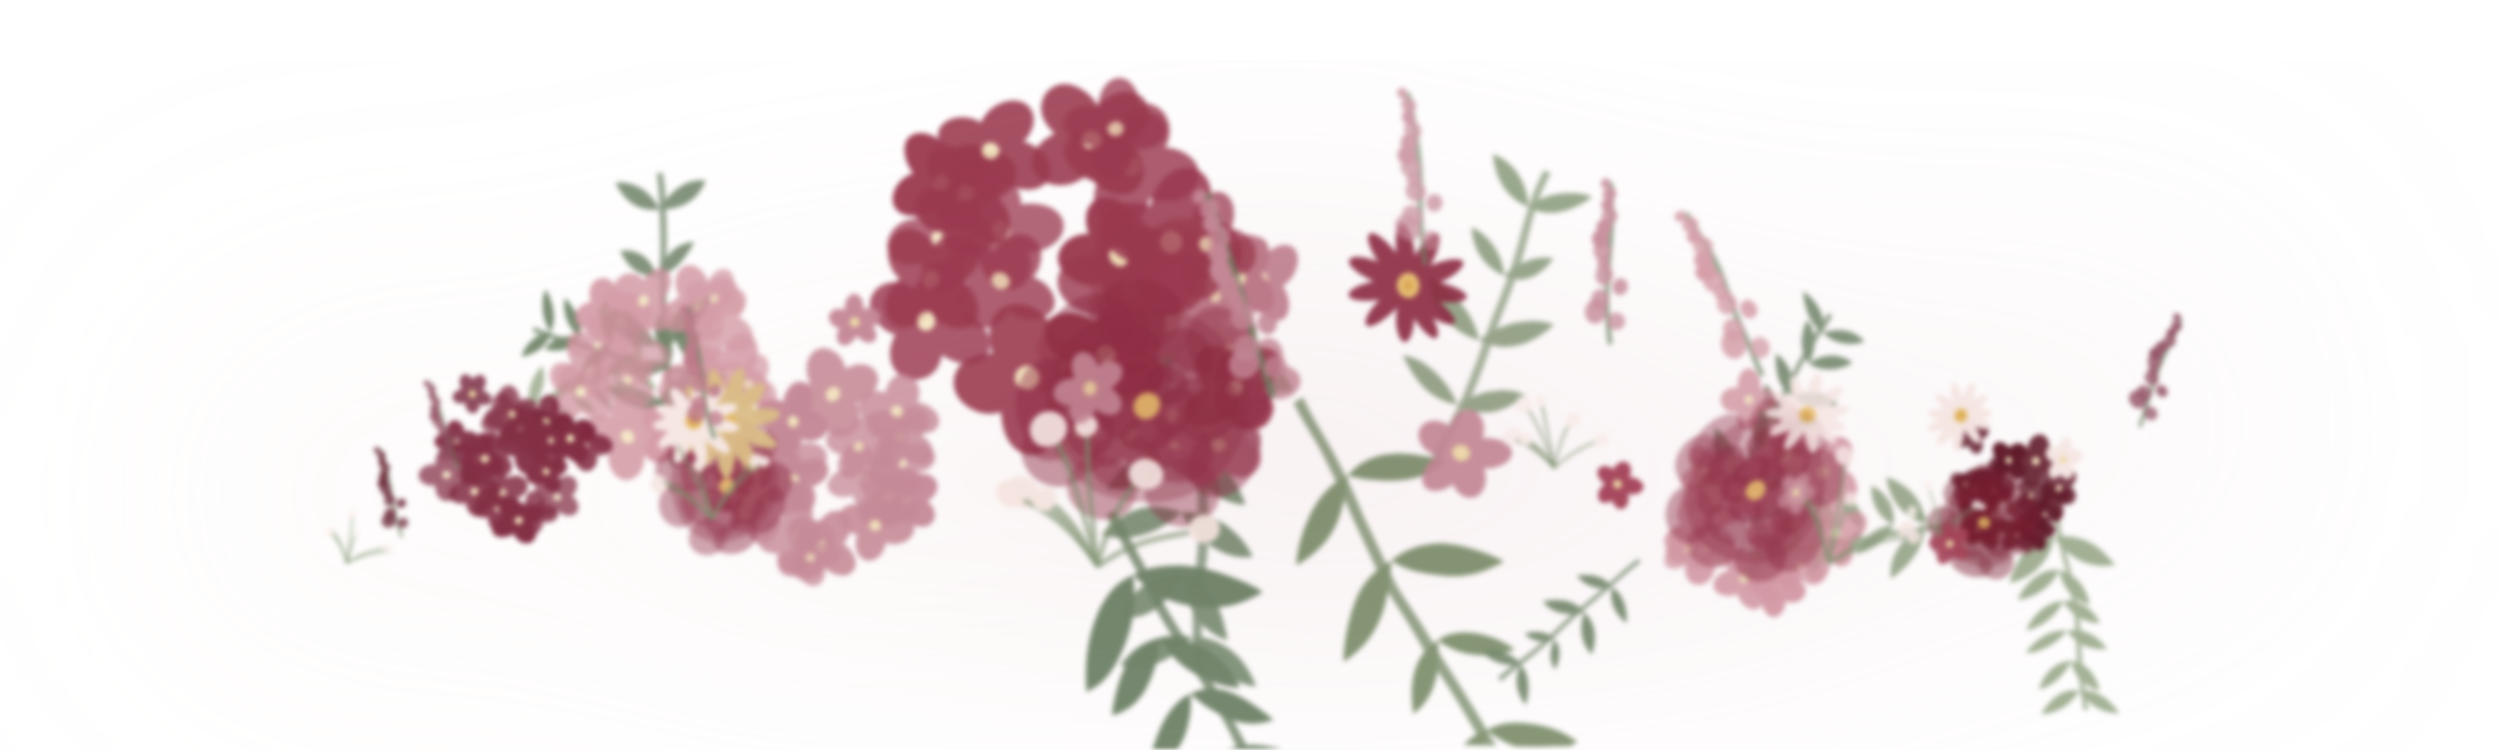
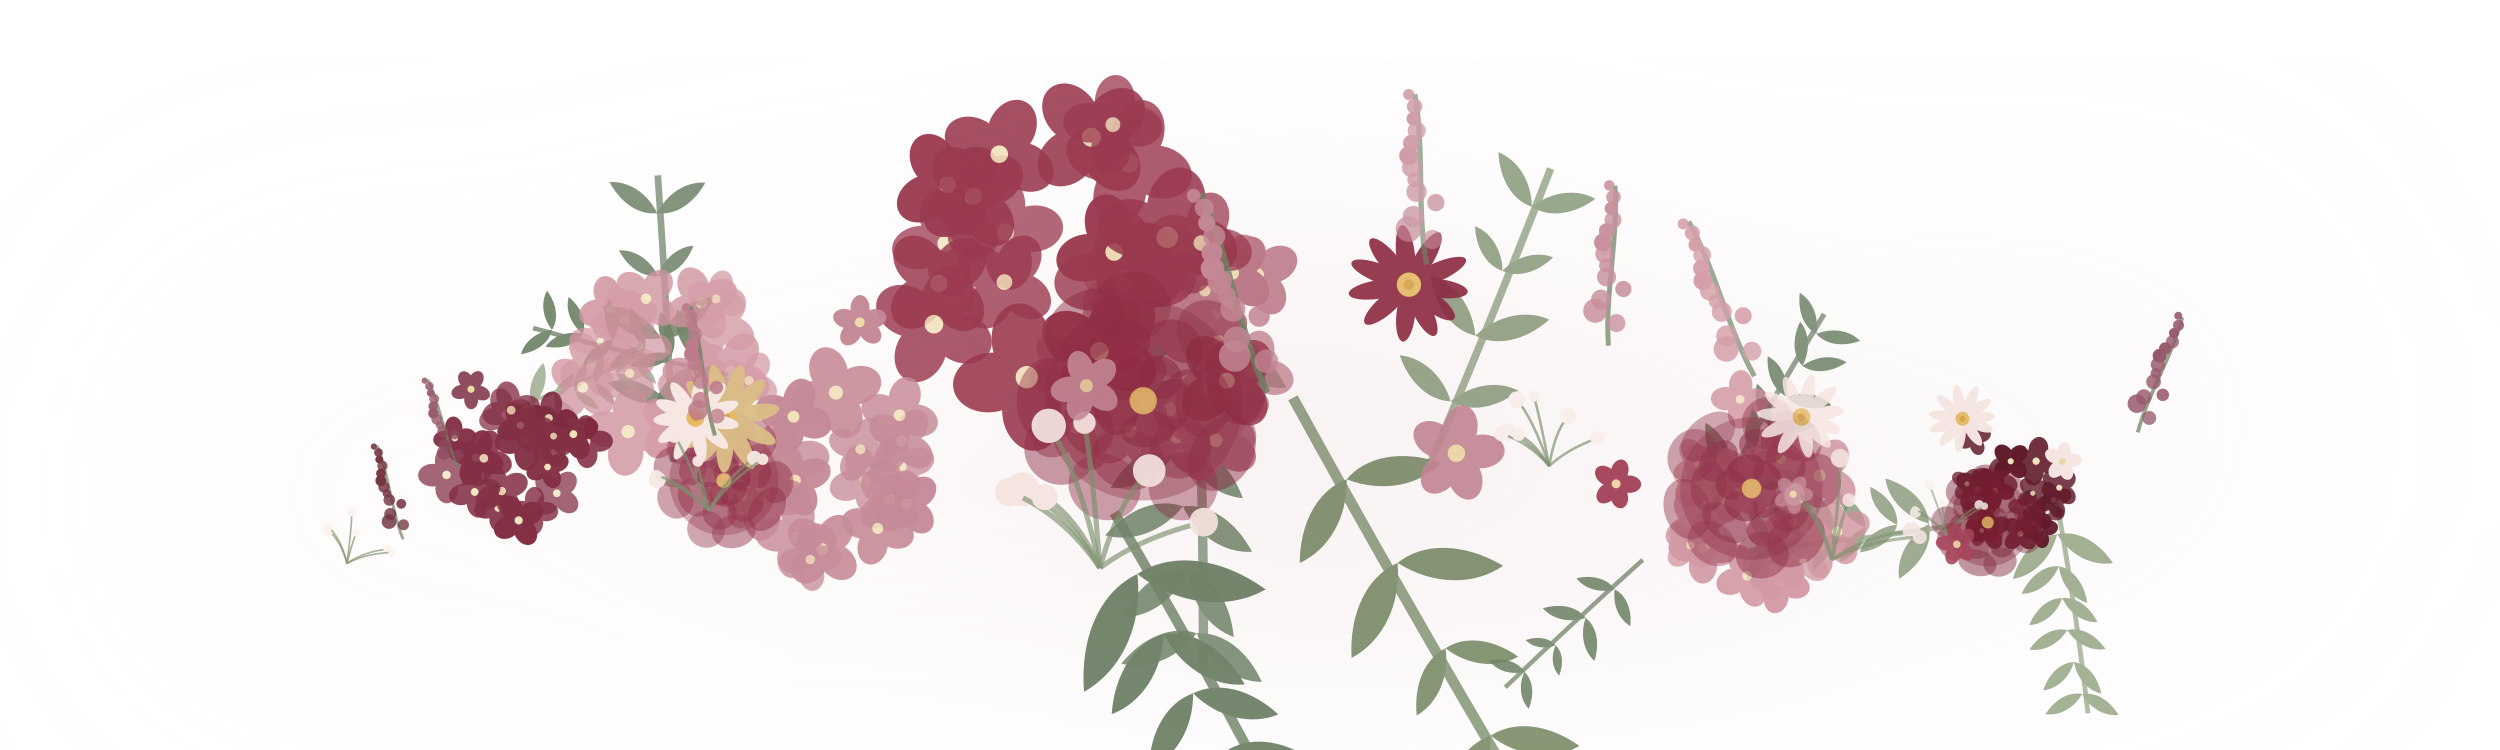
<svg xmlns="http://www.w3.org/2000/svg" viewBox="0 0 400 120" fill="currentColor" aria-hidden="true">
  <defs>
-     <filter id="wcC" x="-8%" y="-8%" width="116%" height="116%" color-interpolation-filters="sRGB">
-       <feTurbulence type="fractalNoise" baseFrequency="0.024" numOctaves="3" seed="9" result="n" />
-       <feDisplacementMap in="SourceGraphic" in2="n" scale="5" xChannelSelector="RndF" yChannelSelector="G" />
-       <feGaussianBlur stdDeviation="0.4" />
-     </filter>
    <filter id="blurC" x="-30%" y="-30%" width="160%" height="160%">
      <feGaussianBlur stdDeviation="26" />
    </filter>
    <g id="fl">
      <ellipse cx="0" cy="-4.9" rx="4" ry="5.1" />
      <ellipse cx="4.9" cy="0" rx="5.1" ry="4" />
      <ellipse cx="0" cy="4.9" rx="4" ry="5.1" />
      <ellipse cx="-4.9" cy="0" rx="5.1" ry="4" />
      <circle cx="0" cy="0" r="1.5" fill="#F3E4BC" />
    </g>
    <g id="hyd1">
      <use href="#fl" transform="translate(-12.23,-8.41) rotate(40.97) scale(1.02)" opacity="0.95" />
      <use href="#fl" transform="translate(26.4,0.62) rotate(19.55) scale(0.94)" opacity="0.88" />
      <use href="#fl" transform="translate(0.01,16.77) rotate(24.03) scale(0.86)" opacity="0.82" />
      <use href="#fl" transform="translate(15.04,-5.89) rotate(9.31) scale(1.1)" opacity="0.84" />
      <use href="#fl" transform="translate(3.17,-18.75) rotate(3.09) scale(0.98)" opacity="0.72" />
      <use href="#fl" transform="translate(6.3,-7.74) rotate(16.18) scale(1.08)" opacity="0.95" />
      <use href="#fl" transform="translate(-11.54,11.13) rotate(16.82) scale(0.85)" opacity="0.91" />
      <use href="#fl" transform="translate(10.21,3.97) rotate(89.29) scale(0.79)" opacity="0.97" />
      <use href="#fl" transform="translate(-24.26,-6.55) rotate(20.45) scale(1.01)" opacity="0.73" />
      <use href="#fl" transform="translate(23.01,-3.57) rotate(88.01) scale(0.94)" opacity="0.99" />
      <use href="#fl" transform="translate(9.86,13.85) rotate(62.82) scale(0.92)" opacity="0.73" />
      <use href="#fl" transform="translate(6.62,-13.37) rotate(88.08) scale(0.87)" opacity="0.97" />
      <use href="#fl" transform="translate(-6.29,17.87) rotate(80.7) scale(0.97)" opacity="0.99" />
      <use href="#fl" transform="translate(5.55,-19.57) rotate(8.54) scale(1.04)" opacity="0.78" />
      <use href="#fl" transform="translate(-8.08,5.97) rotate(84.37) scale(1)" opacity="0.86" />
      <use href="#fl" transform="translate(-16.72,-17.65) rotate(15.69) scale(0.77)" opacity="0.95" />
      <use href="#fl" transform="translate(16.96,-12.04) rotate(32.36) scale(0.96)" opacity="0.9" />
      <use href="#fl" transform="translate(-9.75,-7.2) rotate(39.41) scale(1.03)" opacity="0.89" />
      <use href="#fl" transform="translate(16.21,-5.48) rotate(68.35) scale(0.82)" opacity="0.81" />
      <use href="#fl" transform="translate(-17.14,2.75) rotate(9.35) scale(0.93)" opacity="0.87" />
    </g>
    <g id="hyd2">
      <use href="#fl" transform="translate(-20.08,13.07) rotate(43.74) scale(0.79)" opacity="0.75" />
      <use href="#fl" transform="translate(-14.11,6.39) rotate(45.89) scale(0.85)" opacity="0.76" />
      <use href="#fl" transform="translate(1.32,21.41) rotate(44.23) scale(1.09)" opacity="0.89" />
      <use href="#fl" transform="translate(-5.85,-12.69) rotate(69.28) scale(0.95)" opacity="0.82" />
      <use href="#fl" transform="translate(4.17,1.35) rotate(49.8) scale(1.04)" opacity="0.81" />
      <use href="#fl" transform="translate(-25.08,6.01) rotate(22.2) scale(0.82)" opacity="0.95" />
      <use href="#fl" transform="translate(-21.03,5.08) rotate(17.56) scale(0.83)" opacity="0.89" />
      <use href="#fl" transform="translate(-12.54,-12.33) rotate(12.12) scale(0.94)" opacity="0.89" />
      <use href="#fl" transform="translate(7.48,11.94) rotate(80.24) scale(0.91)" opacity="0.98" />
      <use href="#fl" transform="translate(-17.31,18.31) rotate(10.12) scale(0.85)" opacity="0.84" />
      <use href="#fl" transform="translate(-21.76,-2.14) rotate(78.97) scale(0.86)" opacity="0.89" />
      <use href="#fl" transform="translate(0.36,-0.97) rotate(41.19) scale(0.86)" opacity="0.96" />
      <use href="#fl" transform="translate(-9.76,12.31) rotate(86.09) scale(0.77)" opacity="0.8" />
      <use href="#fl" transform="translate(-11.14,-15.72) rotate(57.24) scale(0.73)" opacity="0.76" />
      <use href="#fl" transform="translate(-14.22,23.51) rotate(78.27) scale(0.91)" opacity="0.83" />
      <use href="#fl" transform="translate(5.24,-7.42) rotate(67.59) scale(1.05)" opacity="0.87" />
      <use href="#fl" transform="translate(9.72,-9.79) rotate(68.18) scale(0.76)" opacity="0.74" />
      <use href="#fl" transform="translate(24.96,4) rotate(12.27) scale(0.78)" opacity="0.84" />
    </g>
    <g id="hyd3">
      <use href="#fl" transform="translate(15.1,-16.45) rotate(51.33) scale(0.97)" opacity="0.85" />
      <use href="#fl" transform="translate(21.46,-2.04) rotate(59.18) scale(1.08)" opacity="0.8" />
      <use href="#fl" transform="translate(8.05,7.92) rotate(33.45) scale(0.85)" opacity="0.86" />
      <use href="#fl" transform="translate(-10.27,-14.96) rotate(72.38) scale(0.99)" opacity="0.87" />
      <use href="#fl" transform="translate(-2.23,-19.96) rotate(27.03) scale(1.04)" opacity="0.75" />
      <use href="#fl" transform="translate(11.36,-15.78) rotate(50.78) scale(0.97)" opacity="0.76" />
      <use href="#fl" transform="translate(-25.37,7.98) rotate(53.68) scale(0.83)" opacity="0.79" />
      <use href="#fl" transform="translate(-0.25,20.55) rotate(0.1) scale(0.89)" opacity="0.96" />
      <use href="#fl" transform="translate(-8.74,18.88) rotate(72.78) scale(0.97)" opacity="0.8" />
      <use href="#fl" transform="translate(12.13,-0.1) rotate(79.5) scale(0.77)" opacity="0.94" />
      <use href="#fl" transform="translate(-11.83,1.06) rotate(4.83) scale(1.06)" opacity="0.75" />
      <use href="#fl" transform="translate(-8.02,-17.49) rotate(80.18) scale(0.85)" opacity="0.85" />
      <use href="#fl" transform="translate(-1.54,17.82) rotate(38.99) scale(1.1)" opacity="0.75" />
      <use href="#fl" transform="translate(12.11,9.69) rotate(44.44) scale(0.78)" opacity="0.92" />
      <use href="#fl" transform="translate(-10.69,7.94) rotate(55.79) scale(0.84)" opacity="0.82" />
      <use href="#fl" transform="translate(-9.22,10.67) rotate(70.27) scale(0.9)" opacity="0.83" />
      <use href="#fl" transform="translate(17.92,3.96) rotate(67.2) scale(0.84)" opacity="0.85" />
      <use href="#fl" transform="translate(0.65,26.84) rotate(32) scale(0.84)" opacity="0.82" />
      <use href="#fl" transform="translate(-5.76,2.44) rotate(1.32) scale(0.99)" opacity="0.87" />
      <use href="#fl" transform="translate(15.58,5.41) rotate(40.26) scale(0.93)" opacity="0.95" />
      <use href="#fl" transform="translate(-17.16,4.92) rotate(87.48) scale(0.81)" opacity="0.87" />
      <use href="#fl" transform="translate(-25.98,2.15) rotate(82.16) scale(0.91)" opacity="0.71" />
      <use href="#fl" transform="translate(-23.94,-9.37) rotate(81.29) scale(0.83)" opacity="0.85" />
    </g>
    <g id="daisy">
      <ellipse cx="0" cy="-7.4" rx="2.3" ry="6.68" transform="rotate(-5.22)" />
      <ellipse cx="0" cy="-7.4" rx="2.3" ry="7.05" transform="rotate(37.16)" />
      <ellipse cx="0" cy="-7.4" rx="2.3" ry="7.59" transform="rotate(69.86)" />
      <ellipse cx="0" cy="-7.4" rx="2.3" ry="7.75" transform="rotate(99.88)" />
      <ellipse cx="0" cy="-7.4" rx="2.3" ry="7.3" transform="rotate(128.55)" />
      <ellipse cx="0" cy="-7.4" rx="2.3" ry="7.35" transform="rotate(162.25)" />
      <ellipse cx="0" cy="-7.4" rx="2.3" ry="7.47" transform="rotate(199.34)" />
      <ellipse cx="0" cy="-7.4" rx="2.3" ry="7.95" transform="rotate(234.65)" />
      <ellipse cx="0" cy="-7.4" rx="2.3" ry="7.18" transform="rotate(265.85)" />
      <ellipse cx="0" cy="-7.4" rx="2.3" ry="6.55" transform="rotate(295.68)" />
      <ellipse cx="0" cy="-7.4" rx="2.3" ry="6.69" transform="rotate(321.59)" />
      <circle r="3" fill="#E7BE68" />
      <circle r="1.3" fill="#D8A648" />
    </g>
    <g id="blossom">
      <ellipse cx="0" cy="-4.6" rx="3.1" ry="4.3" transform="rotate(5)" />
      <ellipse cx="0" cy="-4.6" rx="3.1" ry="4.3" transform="rotate(72.53)" />
      <ellipse cx="0" cy="-4.6" rx="3.1" ry="4.3" transform="rotate(148.57)" />
      <ellipse cx="0" cy="-4.6" rx="3.1" ry="4.3" transform="rotate(223.25)" />
      <ellipse cx="0" cy="-4.6" rx="3.1" ry="4.3" transform="rotate(282.16)" />
      <circle r="1.6" fill="#EFDCA8" />
    </g>
    <g id="spike">
      <path d="M0 0 C -1.5 -14 1.5 -28 0 -42" stroke="#6F8767" stroke-width="1.3" fill="none" opacity=".8" />
      <circle cx="1.87" cy="-6" r="2.37" opacity="0.77" />
      <circle cx="-3.81" cy="-9" r="3.17" opacity="0.84" />
      <circle cx="-2.43" cy="-12" r="2.61" opacity="0.82" />
      <circle cx="3.33" cy="-15" r="2.13" opacity="0.87" />
      <circle cx="-1.22" cy="-18" r="2.51" opacity="0.81" />
      <circle cx="-1.49" cy="-21" r="1.81" opacity="0.84" />
      <circle cx="-1.98" cy="-24" r="2.42" opacity="0.83" />
      <circle cx="-2.52" cy="-27" r="2.35" opacity="1" />
      <circle cx="-1.62" cy="-30" r="2.1" opacity="0.97" />
      <circle cx="-0.15" cy="-33" r="2.22" opacity="0.8" />
      <circle cx="-0.75" cy="-36" r="1.7" opacity="0.98" />
      <circle cx="-0.26" cy="-39" r="1.89" opacity="0.87" />
      <circle cx="-1.48" cy="-42" r="1.38" opacity="0.89" />
    </g>
    <g id="leaf">
      <path d="M0 0 C6.2 -3.4 9.6 -11.5 8.2 -21.5 C1.8 -17.4 -1.6 -9 0 0 Z" />
    </g>
    <g id="sprig1">
      <path d="M0 0 Q 1.27 -23.2 2.12 -46.4" stroke="currentColor" stroke-width="1.5" fill="none" opacity=".85" />
      <use href="#leaf" transform="translate(0.1,-10.09) rotate(42.12) scale(0.73)" />
      <use href="#leaf" transform="translate(0.1,-10.09) rotate(-27.85) scale(-0.73,0.73)" />
      <use href="#leaf" transform="translate(0.4,-20.17) rotate(26.17) scale(0.75)" />
      <use href="#leaf" transform="translate(0.4,-20.17) rotate(-34.66) scale(-0.75,0.75)" />
      <use href="#leaf" transform="translate(0.9,-30.26) rotate(42.86) scale(0.64)" />
      <use href="#leaf" transform="translate(0.9,-30.26) rotate(-25.57) scale(-0.64,0.64)" />
      <use href="#leaf" transform="translate(1.6,-40.35) rotate(36.35) scale(0.41)" />
      <use href="#leaf" transform="translate(1.6,-40.35) rotate(-41.36) scale(-0.41,0.41)" />
    </g>
    <g id="sprig2">
      <path d="M0 0 Q 3.14 -31.79 5.23 -63.59" stroke="currentColor" stroke-width="1.5" fill="none" opacity=".85" />
      <use href="#leaf" transform="translate(0.25,-13.82) rotate(42.86) scale(0.59)" />
      <use href="#leaf" transform="translate(0.25,-13.82) rotate(-44.59) scale(-0.59,0.59)" />
      <use href="#leaf" transform="translate(0.99,-27.65) rotate(39.36) scale(0.65)" />
      <use href="#leaf" transform="translate(0.99,-27.65) rotate(-33.13) scale(-0.65,0.65)" />
      <use href="#leaf" transform="translate(2.23,-41.47) rotate(36.71) scale(0.45)" />
      <use href="#leaf" transform="translate(2.23,-41.47) rotate(-28.21) scale(-0.45,0.45)" />
      <use href="#leaf" transform="translate(3.96,-55.29) rotate(44.56) scale(0.55)" />
      <use href="#leaf" transform="translate(3.96,-55.29) rotate(-28.16) scale(-0.55,0.55)" />
    </g>
    <g id="sprig3">
      <path d="M0 0 Q -6.5 -32.32 -10.84 -64.64" stroke="currentColor" stroke-width="1.5" fill="none" opacity=".85" />
      <use href="#leaf" transform="translate(-0.25,-9.79) rotate(22.73) scale(0.84)" />
      <use href="#leaf" transform="translate(-0.25,-9.79) rotate(-43.03) scale(-0.84,0.84)" />
      <use href="#leaf" transform="translate(-1,-19.59) rotate(31.43) scale(0.62)" />
      <use href="#leaf" transform="translate(-1,-19.59) rotate(-18.1) scale(-0.62,0.62)" />
      <use href="#leaf" transform="translate(-2.24,-29.38) rotate(28.66) scale(0.57)" />
      <use href="#leaf" transform="translate(-2.24,-29.38) rotate(-35.94) scale(-0.57,0.57)" />
      <use href="#leaf" transform="translate(-3.98,-39.18) rotate(40.7) scale(0.57)" />
      <use href="#leaf" transform="translate(-3.98,-39.18) rotate(-43.87) scale(-0.57,0.57)" />
      <use href="#leaf" transform="translate(-6.22,-48.97) rotate(25.25) scale(0.56)" />
      <use href="#leaf" transform="translate(-6.22,-48.97) rotate(-21.21) scale(-0.56,0.56)" />
      <use href="#leaf" transform="translate(-8.96,-58.76) rotate(39.11) scale(0.56)" />
      <use href="#leaf" transform="translate(-8.96,-58.76) rotate(-40.34) scale(-0.56,0.56)" />
    </g>
    <g id="gyp1">
      <path d="M0 0 Q 7.99 -8.09 19.97 -11.55" stroke="#7E9470" stroke-width="0.9" fill="none" opacity=".7" />
      <circle cx="19.97" cy="-11.55" r="2.43" />
      <path d="M0 0 Q -1.03 -19.28 -2.58 -27.55" stroke="#7E9470" stroke-width="0.9" fill="none" opacity=".7" />
      <circle cx="-2.58" cy="-27.55" r="2.52" />
      <path d="M0 0 Q 0.73 -11.75 1.82 -16.79" stroke="#7E9470" stroke-width="0.9" fill="none" opacity=".7" />
      <circle cx="1.82" cy="-16.79" r="1.82" />
      <path d="M0 0 Q -5.18 -10.85 -12.94 -15.5" stroke="#7E9470" stroke-width="0.9" fill="none" opacity=".7" />
      <circle cx="-12.94" cy="-15.5" r="2.82" />
      <path d="M0 0 Q 8.98 -7.17 22.45 -10.25" stroke="#7E9470" stroke-width="0.9" fill="none" opacity=".7" />
      <circle cx="22.45" cy="-10.25" r="1.9" />
      <path d="M0 0 Q -5.13 -11.87 -12.83 -16.96" stroke="#7E9470" stroke-width="0.9" fill="none" opacity=".7" />
      <circle cx="-12.83" cy="-16.96" r="1.87" />
    </g>
    <g id="gyp2">
      <path d="M0 0 Q -5.2 -9.89 -13.01 -14.13" stroke="#7E9470" stroke-width="0.9" fill="none" opacity=".7" />
      <circle cx="-13.01" cy="-14.13" r="2.97" />
      <path d="M0 0 Q -0.7 -17.73 -1.76 -25.33" stroke="#7E9470" stroke-width="0.9" fill="none" opacity=".7" />
      <circle cx="-1.76" cy="-25.33" r="1.95" />
      <path d="M0 0 Q 7.33 -5.1 18.33 -7.29" stroke="#7E9470" stroke-width="0.9" fill="none" opacity=".7" />
      <circle cx="18.33" cy="-7.29" r="2.5" />
      <path d="M0 0 Q -3.19 -17.52 -7.99 -25.02" stroke="#7E9470" stroke-width="0.9" fill="none" opacity=".7" />
      <circle cx="-7.99" cy="-25.02" r="2.99" />
      <path d="M0 0 Q -6.07 -9.65 -15.17 -13.78" stroke="#7E9470" stroke-width="0.9" fill="none" opacity=".7" />
      <circle cx="-15.17" cy="-13.78" r="2.53" />
      <path d="M0 0 Q -3.65 -8.88 -9.14 -12.68" stroke="#7E9470" stroke-width="0.9" fill="none" opacity=".7" />
      <circle cx="-9.14" cy="-12.68" r="2.27" />
      <path d="M0 0 Q 3.68 -11.62 9.19 -16.6" stroke="#7E9470" stroke-width="0.9" fill="none" opacity=".7" />
      <circle cx="9.19" cy="-16.6" r="2.84" />
    </g>
    <g id="rose1">
      <circle r="19" opacity=".4" />
      <ellipse cx="0" cy="-18" rx="7.05" ry="5.48" transform="rotate(332.65)" opacity="0.43" />
      <ellipse cx="0" cy="-18" rx="8.22" ry="6.13" transform="rotate(369.33)" opacity="0.48" />
      <ellipse cx="0" cy="-18" rx="7.36" ry="6.44" transform="rotate(416.11)" opacity="0.47" />
      <ellipse cx="0" cy="-18" rx="8.37" ry="5.26" transform="rotate(437.12)" opacity="0.44" />
      <ellipse cx="0" cy="-18" rx="7.15" ry="6.94" transform="rotate(491.75)" opacity="0.45" />
      <ellipse cx="0" cy="-18" rx="8.17" ry="5.71" transform="rotate(516.45)" opacity="0.47" />
      <ellipse cx="0" cy="-18" rx="7.22" ry="5.95" transform="rotate(560.44)" opacity="0.48" />
      <ellipse cx="0" cy="-18" rx="8.39" ry="6.68" transform="rotate(615.86)" opacity="0.52" />
      <ellipse cx="0" cy="-18" rx="7.07" ry="6.2" transform="rotate(647.87)" opacity="0.5" />
      <ellipse cx="0" cy="-11.5" rx="6.14" ry="4.55" transform="rotate(130.81)" opacity="0.64" />
      <ellipse cx="0" cy="-11.5" rx="6" ry="4.85" transform="rotate(169.87)" opacity="0.55" />
      <ellipse cx="0" cy="-11.5" rx="5.95" ry="5.38" transform="rotate(236.86)" opacity="0.55" />
      <ellipse cx="0" cy="-11.5" rx="6.36" ry="4.88" transform="rotate(271.31)" opacity="0.57" />
      <ellipse cx="0" cy="-11.5" rx="6.94" ry="4.37" transform="rotate(334.72)" opacity="0.52" />
      <ellipse cx="0" cy="-11.5" rx="6.78" ry="4.76" transform="rotate(390.03)" opacity="0.58" />
      <ellipse cx="0" cy="-11.5" rx="6.16" ry="4.49" transform="rotate(426.72)" opacity="0.61" />
      <ellipse cx="0" cy="-5.5" rx="4.92" ry="3.66" transform="rotate(325.97)" opacity="0.71" />
      <ellipse cx="0" cy="-5.5" rx="4.01" ry="4.23" transform="rotate(397.83)" opacity="0.78" />
      <ellipse cx="0" cy="-5.5" rx="5.19" ry="3.69" transform="rotate(461.14)" opacity="0.81" />
      <ellipse cx="0" cy="-5.5" rx="4.39" ry="3.23" transform="rotate(527.85)" opacity="0.77" />
      <ellipse cx="0" cy="-5.5" rx="5.25" ry="3.57" transform="rotate(601.96)" opacity="0.72" />
      <circle r="2.6" fill="#E7BE68" opacity=".9" />
    </g>
    <g id="rose2">
      <circle r="19" opacity=".4" />
      <ellipse cx="0" cy="-18" rx="7.3" ry="6.17" transform="rotate(129.06)" opacity="0.49" />
      <ellipse cx="0" cy="-18" rx="8.37" ry="5.62" transform="rotate(160.69)" opacity="0.51" />
      <ellipse cx="0" cy="-18" rx="7.72" ry="5.81" transform="rotate(206.13)" opacity="0.51" />
      <ellipse cx="0" cy="-18" rx="6.62" ry="6.44" transform="rotate(237.39)" opacity="0.46" />
      <ellipse cx="0" cy="-18" rx="6.98" ry="6.21" transform="rotate(286.68)" opacity="0.48" />
      <ellipse cx="0" cy="-18" rx="7.05" ry="7.07" transform="rotate(322.63)" opacity="0.5" />
      <ellipse cx="0" cy="-18" rx="8.08" ry="6.11" transform="rotate(352.42)" opacity="0.46" />
      <ellipse cx="0" cy="-18" rx="8.44" ry="6.21" transform="rotate(404.57)" opacity="0.52" />
      <ellipse cx="0" cy="-18" rx="7.63" ry="6.71" transform="rotate(434.95)" opacity="0.47" />
      <ellipse cx="0" cy="-11.5" rx="5.62" ry="4.63" transform="rotate(327.04)" opacity="0.61" />
      <ellipse cx="0" cy="-11.5" rx="6.17" ry="4.85" transform="rotate(362.62)" opacity="0.53" />
      <ellipse cx="0" cy="-11.5" rx="6.49" ry="4.71" transform="rotate(417.9)" opacity="0.57" />
      <ellipse cx="0" cy="-11.5" rx="5.82" ry="5.43" transform="rotate(472.12)" opacity="0.63" />
      <ellipse cx="0" cy="-11.5" rx="6.54" ry="5.38" transform="rotate(534.26)" opacity="0.58" />
      <ellipse cx="0" cy="-11.5" rx="6.02" ry="5.57" transform="rotate(584.42)" opacity="0.57" />
      <ellipse cx="0" cy="-11.5" rx="7.03" ry="5.75" transform="rotate(636.98)" opacity="0.52" />
      <ellipse cx="0" cy="-5.5" rx="5.05" ry="3.6" transform="rotate(180.3)" opacity="0.7" />
      <ellipse cx="0" cy="-5.5" rx="5.27" ry="3.31" transform="rotate(252.7)" opacity="0.7" />
      <ellipse cx="0" cy="-5.5" rx="4.7" ry="4.16" transform="rotate(332.41)" opacity="0.76" />
      <ellipse cx="0" cy="-5.5" rx="5.11" ry="3.34" transform="rotate(398.67)" opacity="0.68" />
      <ellipse cx="0" cy="-5.5" rx="4.38" ry="3.93" transform="rotate(478.31)" opacity="0.79" />
      <circle r="2.6" fill="#E7BE68" opacity=".9" />
    </g>
    <g id="bud">
      <ellipse cx="0" cy="-6" rx="4.2" ry="6.4" />
      <path d="M0 0 C-3 -2 -4 -5 -3.6 -8 C-1 -6 0 -3 0 0 Z" fill="#6F8767" opacity=".85" />
      <path d="M0 0 C3 -2 4 -5 3.6 -8 C1 -6 0 -3 0 0 Z" fill="#6F8767" opacity=".85" />
    </g>
  </defs>
  <g filter="url(#blurC)">
    <ellipse cx="202.33" cy="72.56" rx="42.03" ry="38.23" fill="#DFBCC2" opacity="0.23" />
    <ellipse cx="129.38" cy="80.93" rx="26.62" ry="35.38" fill="#F0D8D4" opacity="0.22" />
    <ellipse cx="270.26" cy="77.87" rx="35.31" ry="32.25" fill="#DFBCC2" opacity="0.18" />
    <ellipse cx="60.29" cy="79.06" rx="27.89" ry="22.09" fill="#F0D8D4" opacity="0.2" />
    <ellipse cx="335.5" cy="67.72" rx="20.87" ry="22.18" fill="#DFBCC2" opacity="0.21" />
  </g>
-   <g filter="url(#wcC)" style="mix-blend-mode:multiply">
+   <g style="mix-blend-mode:multiply">
    <g opacity=".9">
      <use href="#sprig3" color="#576F4F" transform="translate(178.27,82.04) rotate(160.75) scale(1.07)" opacity="0.9" />
      <use href="#sprig3" color="#61795A" transform="translate(190.8,41.28) rotate(188.03) scale(1.01)" opacity="0.85" />
      <use href="#sprig2" color="#6A8159" transform="translate(206.87,63.65) rotate(145.58) scale(1.13)" opacity="0.9" />
      <use href="#sprig2" color="#6A8159" transform="translate(228.55,74.82) rotate(17.53) scale(0.81)" opacity="0.75" />
      <use href="#sprig2" color="#576F4F" transform="translate(107.73,73.93) rotate(352.2) scale(0.72)" opacity="0.81" />
      <use href="#sprig3" color="#61795A" transform="translate(116.54,59.94) rotate(292.92) scale(0.49)" opacity="0.93" />
      <use href="#sprig3" color="#61795A" transform="translate(274.02,81.58) rotate(39.19) scale(0.55)" opacity="0.86" />
      <use href="#sprig2" color="#61795A" transform="translate(262.83,89.59) rotate(222.48) scale(0.47)" opacity="0.88" />
      <use href="#sprig3" color="#8CA07D" transform="translate(81.84,65.67) rotate(77.62) scale(0.36)" opacity="0.8" />
      <use href="#sprig3" color="#8CA07D" transform="translate(329.11,80.4) rotate(181.16) scale(0.52)" opacity="0.88" />
      <use href="#sprig3" color="#7F9470" transform="translate(313.74,83.86) rotate(272.4) scale(0.52)" opacity="0.82" />
    </g>
    <use href="#hyd1" color="#BE7C8B" transform="translate(187.8,58.16) rotate(311.87) scale(0.74)" opacity="0.99" />
    <use href="#hyd2" color="#9B3A50" transform="translate(177.31,40.93) rotate(37.39) scale(1.09)" opacity="1" />
    <use href="#rose2" color="#8E2C44" transform="translate(182.92,64.12) rotate(277.56) scale(0.84)" opacity="0.92" />
    <use href="#hyd2" color="#C68B99" transform="translate(127.78,76.36) rotate(207.28) scale(0.69)" opacity="0.98" />
    <use href="#hyd2" color="#D0929E" transform="translate(110.95,59.83) rotate(52.08) scale(0.65)" opacity="0.88" />
    <use href="#rose2" color="#8E2C44" transform="translate(115.82,76.89) rotate(322.67) scale(0.46)" opacity="0.9" />
    <use href="#hyd2" color="#D0929E" transform="translate(278.6,79.06) rotate(260.21) scale(0.6)" opacity="0.9" />
    <use href="#rose1" color="#8E2C44" transform="translate(280.24,78.16) rotate(242.9) scale(0.6)" opacity="0.9" />
    <use href="#hyd1" color="#7A2038" transform="translate(82.68,74.74) rotate(338.55) scale(0.45)" opacity="0.93" />
    <use href="#hyd2" color="#5E1526" transform="translate(319.6,78.42) rotate(236.65) scale(0.36)" opacity="0.98" />
    <use href="#rose2" color="#7A1F32" transform="translate(318.04,83.59) rotate(33.72) scale(0.37)" opacity="0.9" />
    <use href="#daisy" color="#8E2C44" transform="translate(225.43,45.55) rotate(191.33) scale(0.65)" opacity="0.91" />
    <use href="#spike" color="#C68B99" transform="translate(228.24,42.3) rotate(-3.94) scale(0.65)" opacity="0.82" />
    <use href="#spike" color="#C68B99" transform="translate(202.72,62.82) rotate(-18.39) scale(0.8)" opacity="1" />
    <use href="#gyp2" color="#F8EBE7" transform="translate(175.99,90.87) rotate(-2.11) scale(0.92)" opacity="0.92" />
    <use href="#blossom" color="#C68B99" transform="translate(173.82,61.72) rotate(336.88) scale(0.65)" opacity="0.88" />
    <use href="#blossom" color="#C68B99" transform="translate(233.02,72.53) rotate(297.18) scale(0.87)" opacity="0.91" />
    <use href="#daisy" color="#DDC189" transform="translate(116.15,67.03) rotate(276.35) scale(0.59)" opacity="0.96" />
    <use href="#daisy" color="#F8EBE7" transform="translate(111.25,66.85) rotate(331.14) scale(0.48)" opacity="1" />
    <use href="#spike" color="#BE7C8B" transform="translate(114.4,69.69) rotate(-10.77) scale(0.5)" opacity="0.99" />
    <use href="#gyp1" color="#F8EBE7" transform="translate(113.5,81.71) rotate(-19.41) scale(0.48)" opacity="0.95" />
    <use href="#blossom" color="#C68B99" transform="translate(137.56,51.57) rotate(212.47) scale(0.49)" opacity="0.97" />
    <use href="#daisy" color="#F8EBE7" transform="translate(288.25,66.71) rotate(174.85) scale(0.47)" opacity="0.85" />
    <use href="#spike" color="#C68B99" transform="translate(257.34,55.3) rotate(2.34) scale(0.61)" opacity="0.92" />
    <use href="#spike" color="#D0929E" transform="translate(280.7,60.19) rotate(-23.02) scale(0.64)" opacity="0.85" />
    <use href="#gyp2" color="#FDF6F3" transform="translate(247.87,74.57) rotate(-8.38) scale(0.45)" opacity="0.96" />
    <use href="#gyp1" color="#F8EBE7" transform="translate(293.07,89.58) rotate(9.98) scale(0.59)" opacity="0.85" />
    <use href="#blossom" color="#C68B99" transform="translate(286.89,79.07) rotate(169.12) scale(0.36)" opacity="0.81" />
    <use href="#blossom" color="#A8455C" transform="translate(258.58,77.41) rotate(303) scale(0.45)" opacity="0.96" />
    <use href="#spike" color="#5E1526" transform="translate(64.49,86.29) rotate(-15.43) scale(0.37)" opacity="0.86" />
    <use href="#spike" color="#8E4A5E" transform="translate(73.39,75.03) rotate(-19.06) scale(0.36)" opacity="0.88" />
    <use href="#gyp1" color="#FDF6F3" transform="translate(55.51,90.15) rotate(10.74) scale(0.3)" opacity="0.98" />
    <use href="#blossom" color="#8E4A5E" transform="translate(75.36,62.28) rotate(106.64) scale(0.36)" opacity="0.98" />
    <use href="#daisy" color="#F8EBE7" transform="translate(313.99,67) rotate(150.06) scale(0.37)" opacity="0.98" />
    <use href="#spike" color="#8E4A5E" transform="translate(342.04,69.18) rotate(21.21) scale(0.47)" opacity="0.91" />
    <use href="#gyp1" color="#FDF6F3" transform="translate(311.5,85.72) rotate(-13.69) scale(0.31)" opacity="0.81" />
    <use href="#blossom" color="#A8455C" transform="translate(313.09,87.09) rotate(127.76) scale(0.38)" opacity="0.87" />
    <use href="#blossom" color="#F8EBE7" transform="translate(330,73.82) rotate(295.72) scale(0.35)" opacity="0.99" />
  </g>
</svg>
